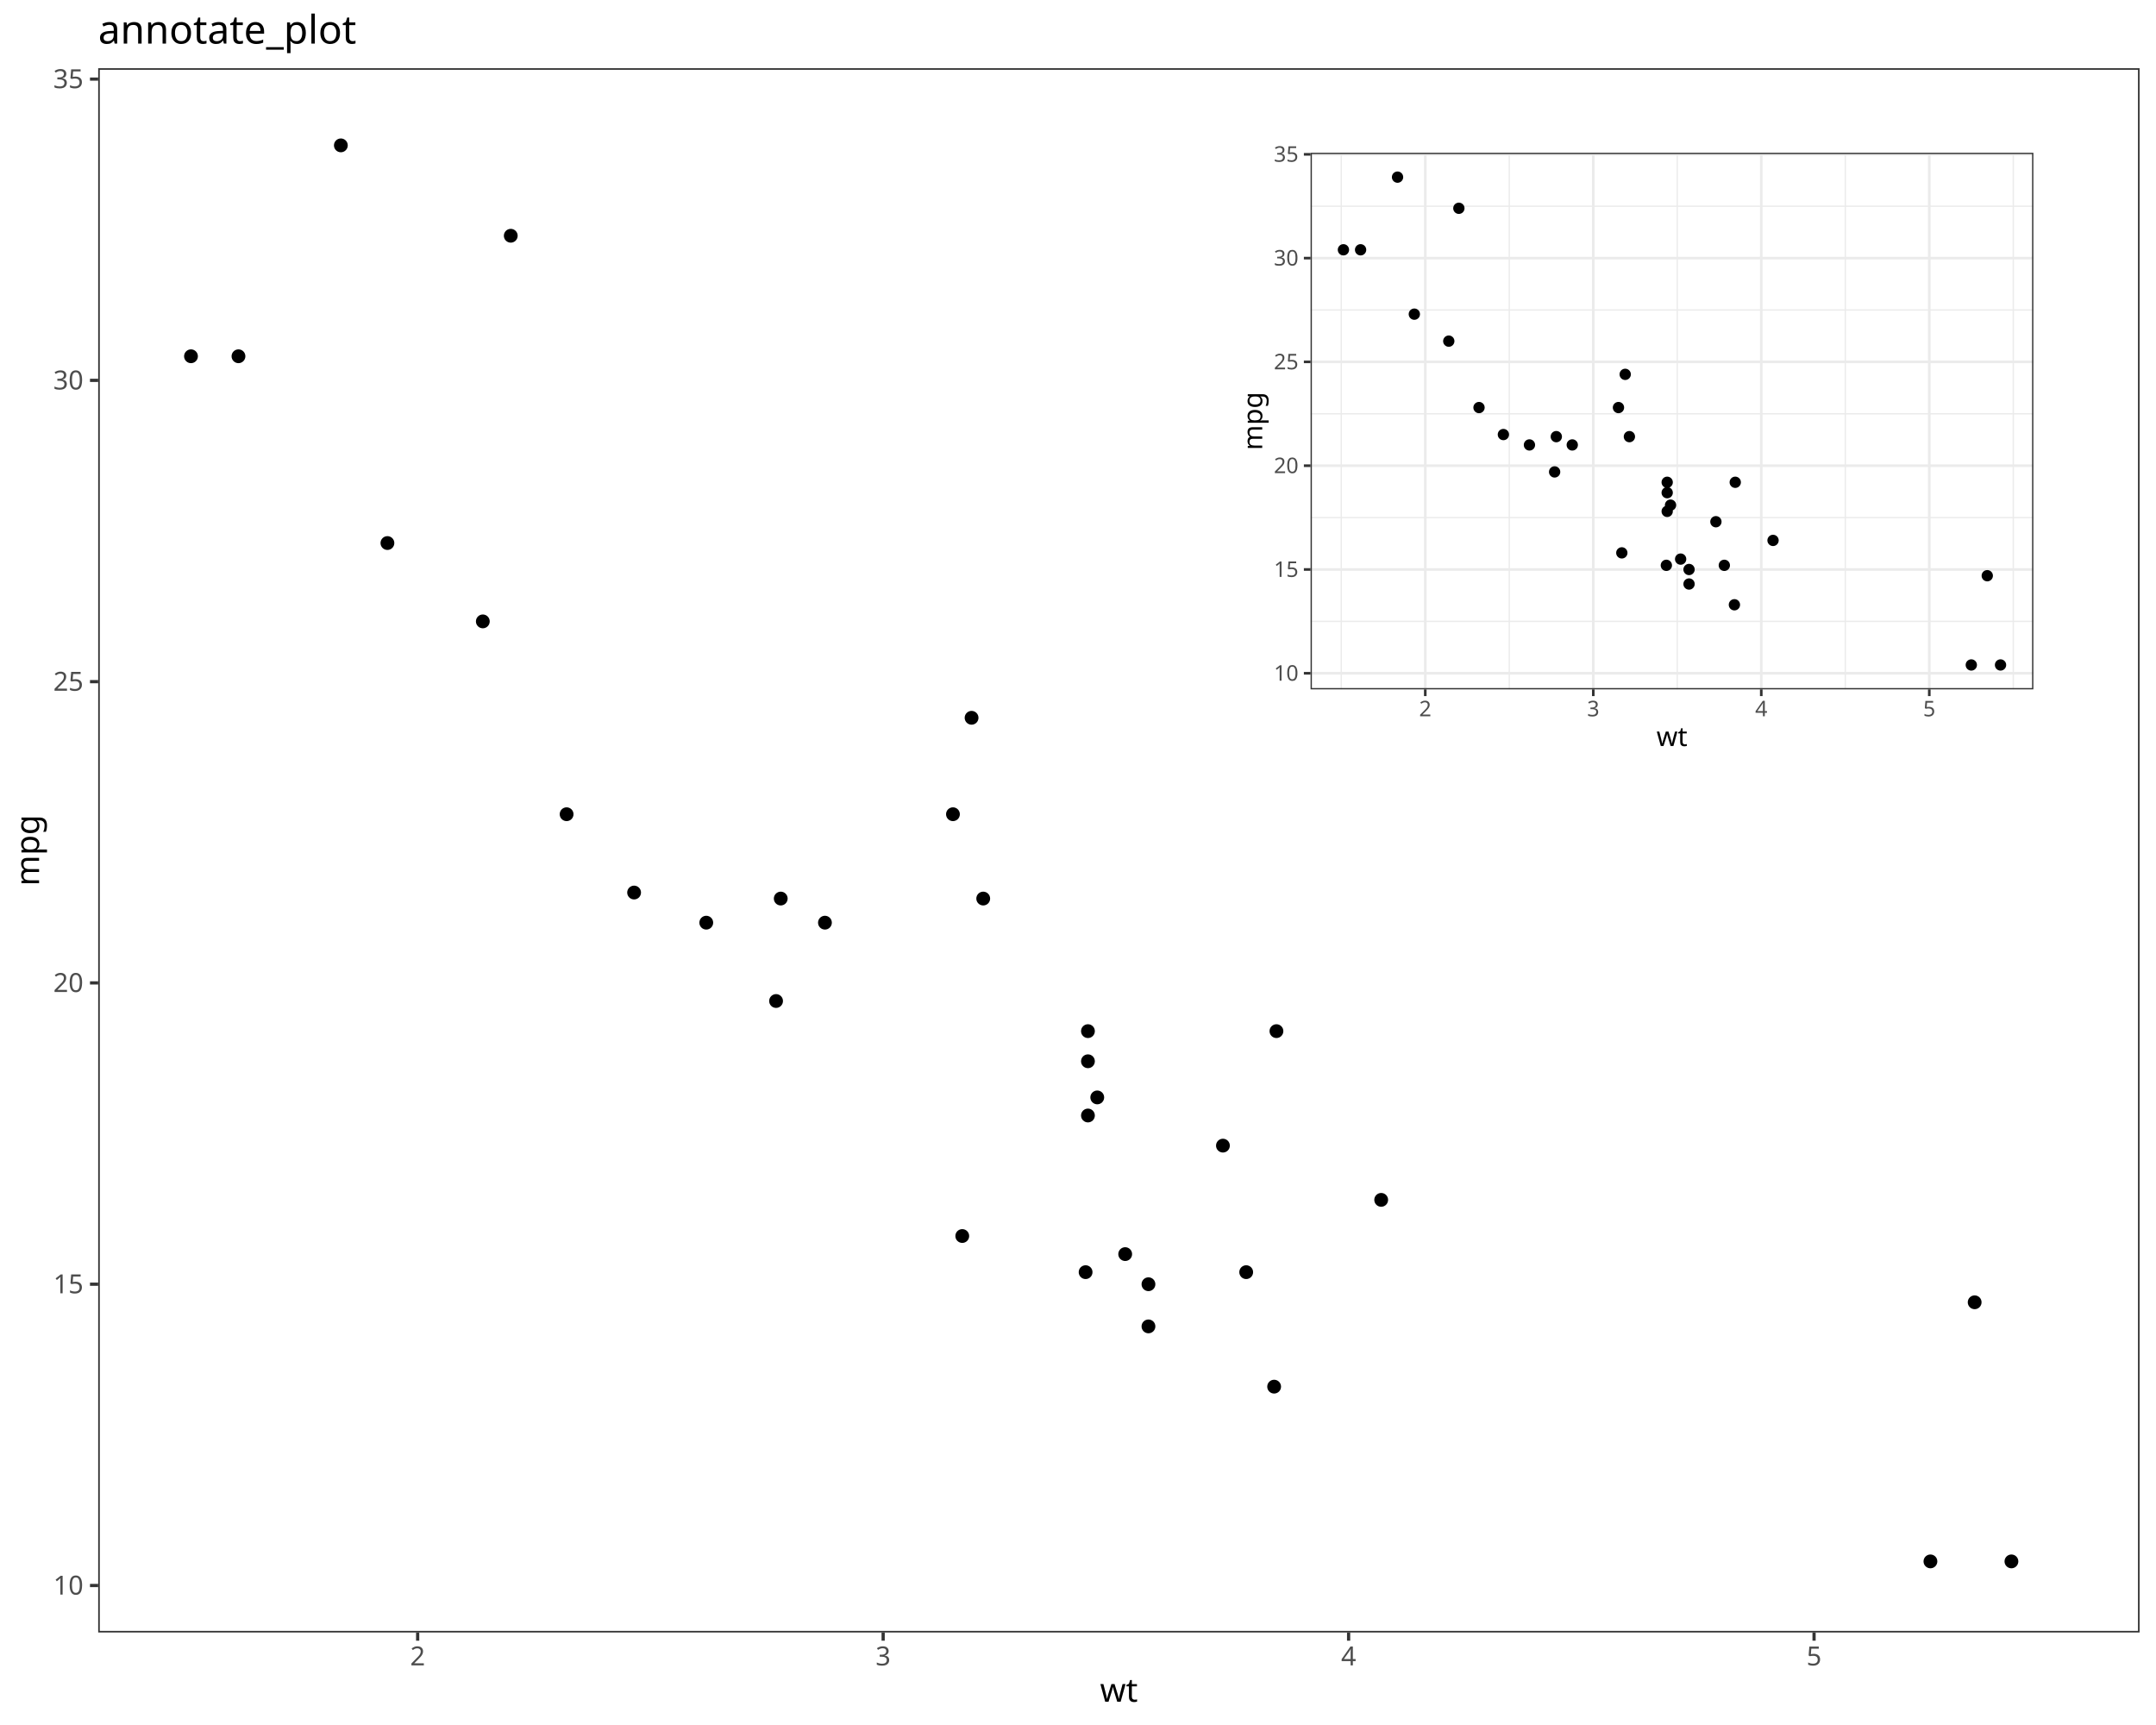
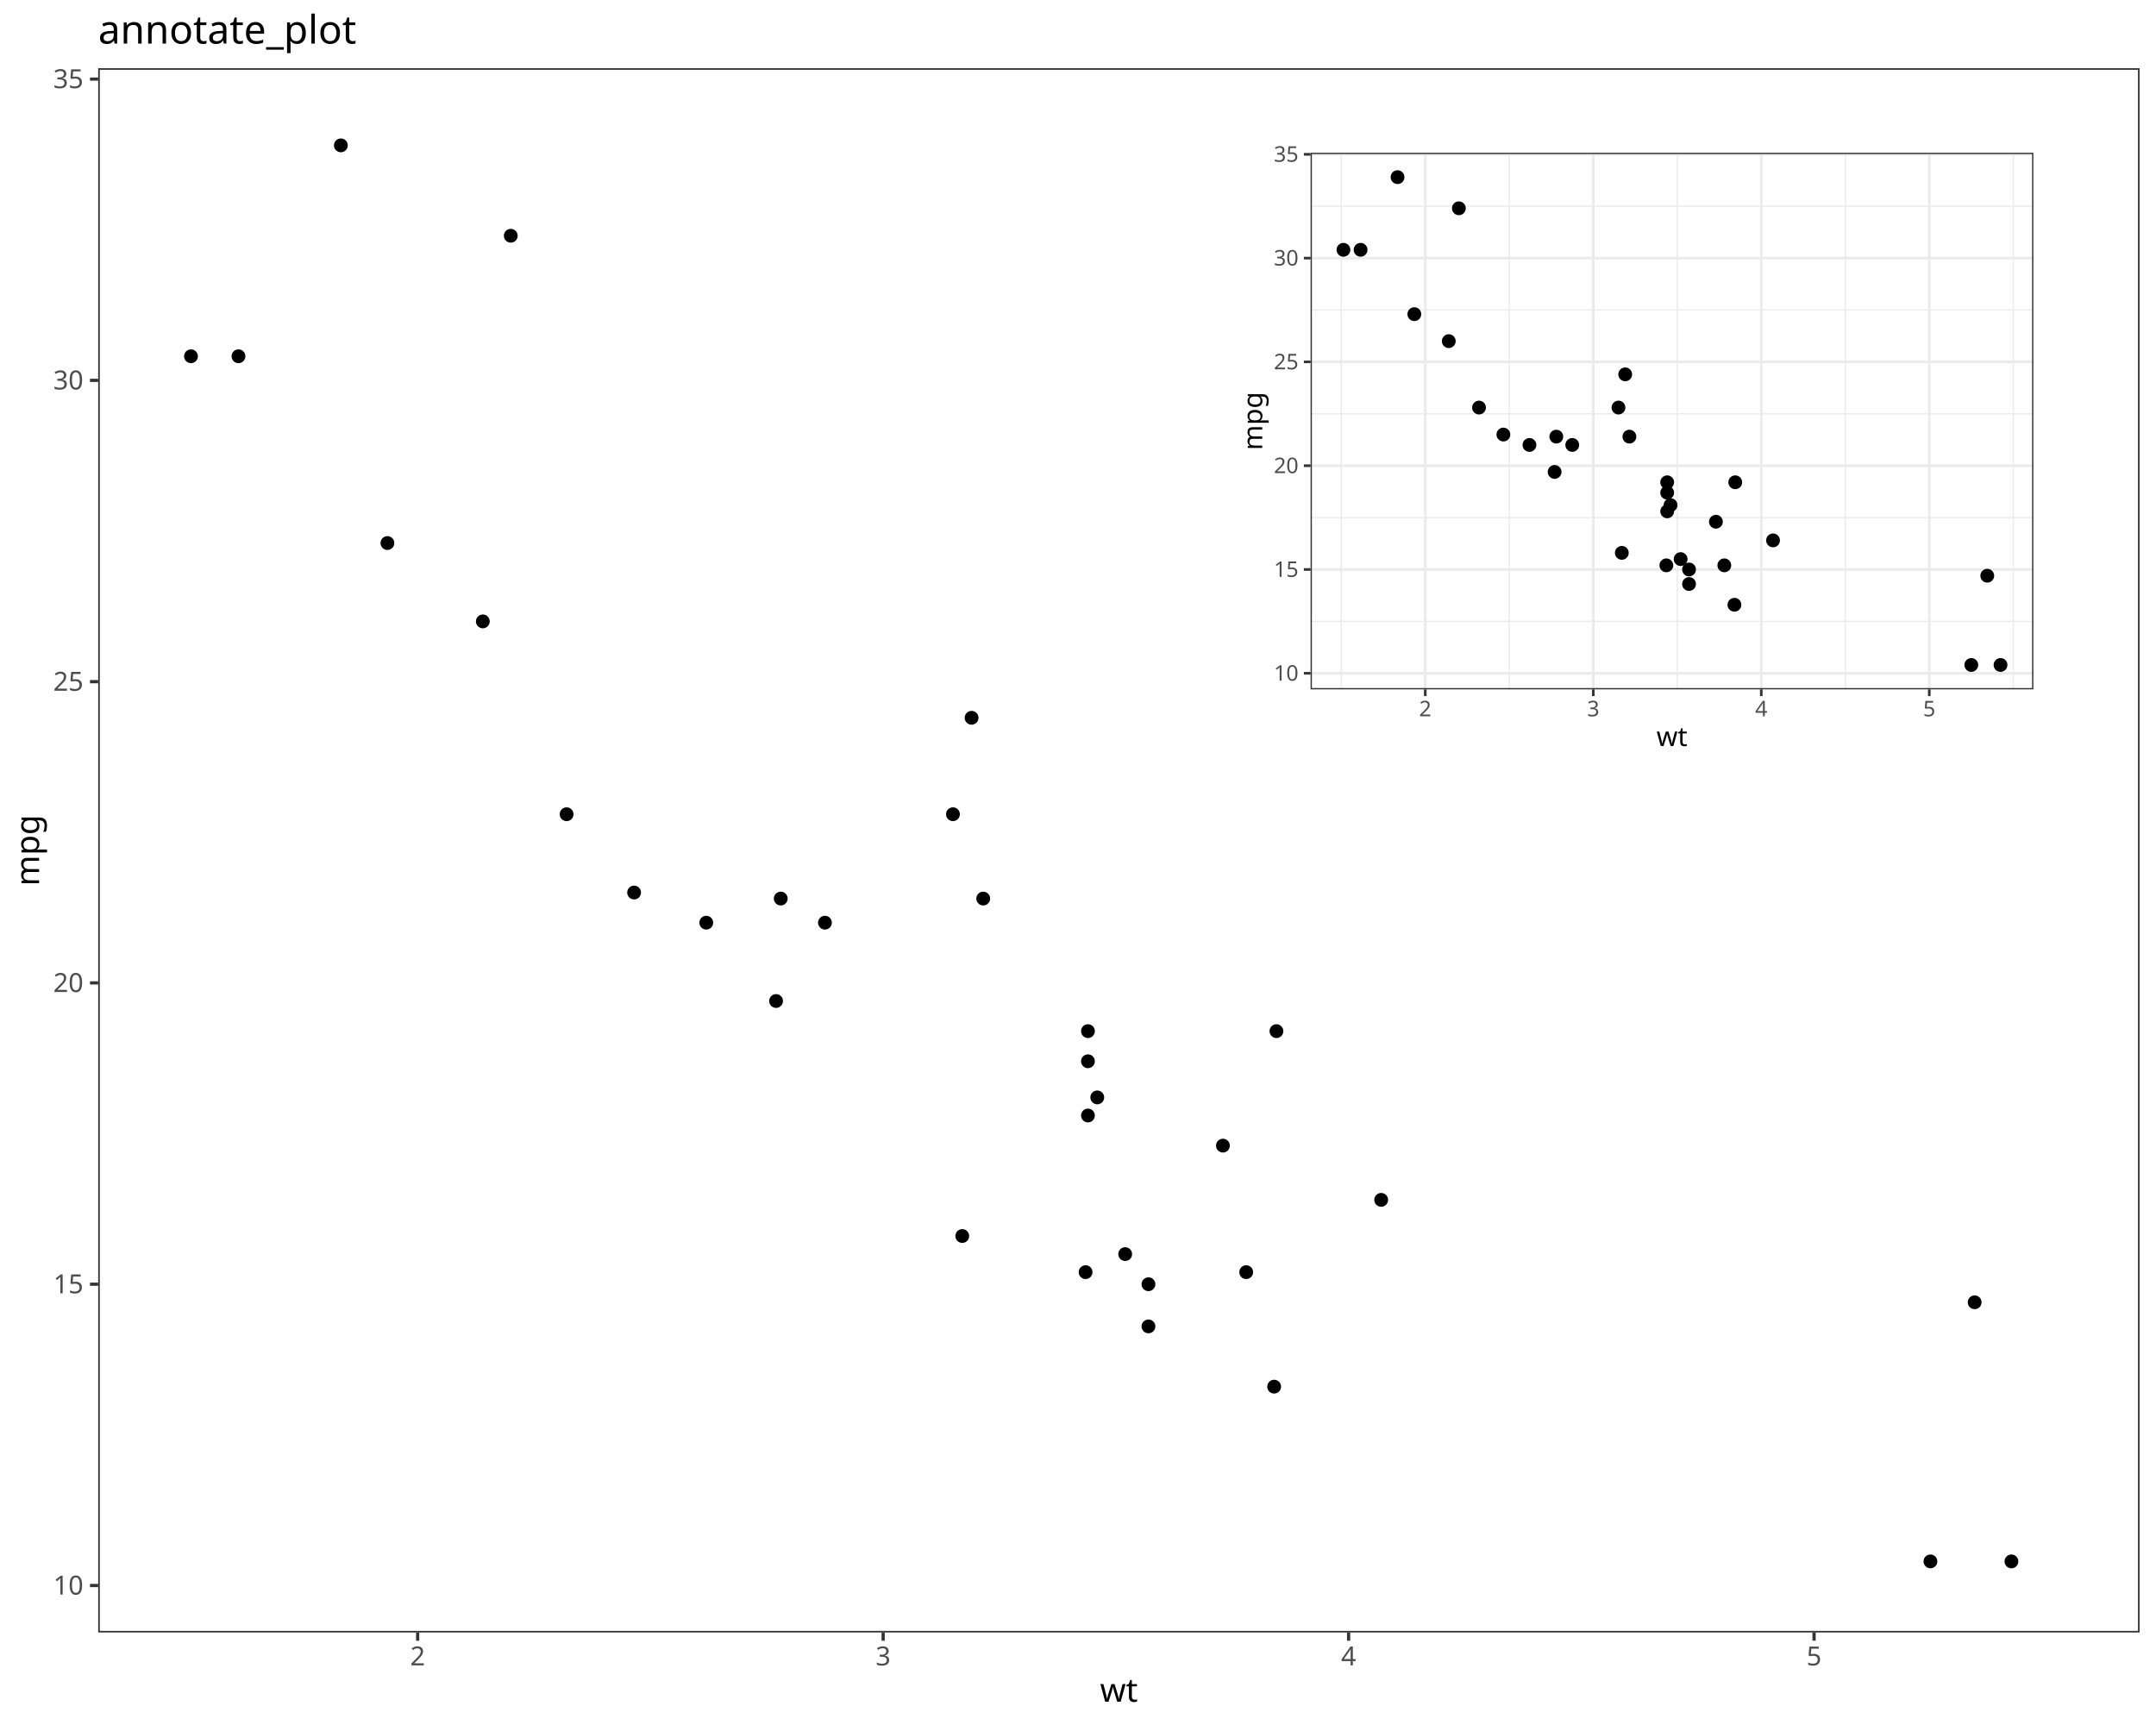
<svg xmlns="http://www.w3.org/2000/svg" class="svglite" data-engine-version="2.0" width="720.00pt" height="576.00pt" viewBox="0 0 720.00 576.00">
  <defs>
    <style type="text/css">
    .svglite line, .svglite polyline, .svglite polygon, .svglite path, .svglite rect, .svglite circle {
      fill: none;
      stroke: #000000;
      stroke-linecap: round;
      stroke-linejoin: round;
      stroke-miterlimit: 10.00;
    }
  </style>
  </defs>
  <rect width="100%" height="100%" style="stroke: none; fill: #FFFFFF;" />
  <defs>
    <clipPath id="cpMC4wMHw3MjAuMDB8MC4wMHw1NzYuMDA=">
      <rect x="0.00" y="0.00" width="720.00" height="576.00" />
    </clipPath>
  </defs>
  <g clip-path="url(#cpMC4wMHw3MjAuMDB8MC4wMHw1NzYuMDA=)">
    <rect x="0.00" y="0.00" width="720.00" height="576.00" style="stroke-width: 1.07; stroke: #FFFFFF; fill: #FFFFFF;" />
  </g>
  <defs>
    <clipPath id="cpMzIuNzl8NzE0LjUyfDIyLjc4fDU0NS4xMQ==">
      <rect x="32.79" y="22.78" width="681.73" height="522.33" />
    </clipPath>
  </defs>
  <g clip-path="url(#cpMzIuNzl8NzE0LjUyfDIyLjc4fDU0NS4xMQ==)">
    <rect x="32.79" y="22.78" width="681.73" height="522.33" style="stroke-width: 1.07; stroke: none; fill: #FFFFFF;" />
    <circle cx="235.86" cy="308.09" r="1.95" style="stroke-width: 0.71; fill: #000000;" />
    <circle cx="275.49" cy="308.09" r="1.95" style="stroke-width: 0.71; fill: #000000;" />
    <circle cx="189.22" cy="271.88" r="1.95" style="stroke-width: 0.71; fill: #000000;" />
    <circle cx="328.35" cy="300.04" r="1.95" style="stroke-width: 0.71; fill: #000000;" />
    <circle cx="363.32" cy="354.37" r="1.95" style="stroke-width: 0.71; fill: #000000;" />
    <circle cx="366.43" cy="366.44" r="1.95" style="stroke-width: 0.71; fill: #000000;" />
    <circle cx="383.53" cy="442.90" r="1.95" style="stroke-width: 0.71; fill: #000000;" />
    <circle cx="324.46" cy="239.68" r="1.95" style="stroke-width: 0.71; fill: #000000;" />
    <circle cx="318.24" cy="271.88" r="1.95" style="stroke-width: 0.71; fill: #000000;" />
    <circle cx="363.32" cy="344.31" r="1.95" style="stroke-width: 0.71; fill: #000000;" />
    <circle cx="363.32" cy="372.48" r="1.95" style="stroke-width: 0.71; fill: #000000;" />
    <circle cx="461.25" cy="400.65" r="1.95" style="stroke-width: 0.71; fill: #000000;" />
    <circle cx="408.40" cy="382.54" r="1.95" style="stroke-width: 0.71; fill: #000000;" />
    <circle cx="416.17" cy="424.79" r="1.95" style="stroke-width: 0.71; fill: #000000;" />
    <circle cx="644.67" cy="521.37" r="1.95" style="stroke-width: 0.71; fill: #000000;" />
    <circle cx="671.72" cy="521.37" r="1.95" style="stroke-width: 0.71; fill: #000000;" />
    <circle cx="659.44" cy="434.85" r="1.95" style="stroke-width: 0.71; fill: #000000;" />
    <circle cx="170.57" cy="78.72" r="1.95" style="stroke-width: 0.71; fill: #000000;" />
    <circle cx="79.64" cy="118.96" r="1.95" style="stroke-width: 0.71; fill: #000000;" />
    <circle cx="113.83" cy="48.54" r="1.95" style="stroke-width: 0.71; fill: #000000;" />
    <circle cx="211.76" cy="298.03" r="1.95" style="stroke-width: 0.71; fill: #000000;" />
    <circle cx="375.76" cy="418.76" r="1.95" style="stroke-width: 0.71; fill: #000000;" />
    <circle cx="362.54" cy="424.79" r="1.95" style="stroke-width: 0.71; fill: #000000;" />
    <circle cx="425.50" cy="463.02" r="1.95" style="stroke-width: 0.71; fill: #000000;" />
    <circle cx="426.27" cy="344.31" r="1.95" style="stroke-width: 0.71; fill: #000000;" />
    <circle cx="129.38" cy="181.33" r="1.95" style="stroke-width: 0.71; fill: #000000;" />
    <circle cx="161.24" cy="207.49" r="1.95" style="stroke-width: 0.71; fill: #000000;" />
    <circle cx="63.78" cy="118.96" r="1.95" style="stroke-width: 0.71; fill: #000000;" />
    <circle cx="321.35" cy="412.72" r="1.95" style="stroke-width: 0.71; fill: #000000;" />
    <circle cx="259.17" cy="334.25" r="1.95" style="stroke-width: 0.71; fill: #000000;" />
    <circle cx="383.53" cy="428.82" r="1.95" style="stroke-width: 0.71; fill: #000000;" />
    <circle cx="260.73" cy="300.04" r="1.95" style="stroke-width: 0.71; fill: #000000;" />
  </g>
  <defs>
    <clipPath id="cpNDEwLjg0fDY4My41M3w0Ni41M3wyNTUuNDY=">
      <rect x="410.84" y="46.53" width="272.69" height="208.93" />
    </clipPath>
  </defs>
  <g clip-path="url(#cpNDEwLjg0fDY4My41M3w0Ni41M3wyNTUuNDY=)">
    <rect x="410.84" y="46.53" width="272.69" height="208.93" style="stroke-width: 0.87; stroke: #FFFFFF; fill: #FFFFFF;" />
  </g>
  <g clip-path="url(#cpMzIuNzl8NzE0LjUyfDIyLjc4fDU0NS4xMQ==)">
</g>
-   <g clip-path="url(#cpMC4wMHw3MjAuMDB8MC4wMHw1NzYuMDA=)">
- </g>
  <defs>
    <clipPath id="cpNDM3LjY3fDY3OS4wNXw1MS4wMXwyMzAuMTk=">
      <rect x="437.67" y="51.01" width="241.38" height="179.18" />
    </clipPath>
  </defs>
  <g clip-path="url(#cpNDM3LjY3fDY3OS4wNXw1MS4wMXwyMzAuMTk=)">
    <rect x="437.67" y="51.01" width="241.38" height="179.18" style="stroke-width: 0.87; stroke: none; fill: #FFFFFF;" />
    <polyline points="437.67,207.49 679.05,207.49 " style="stroke-width: 0.44; stroke: #EBEBEB; stroke-linecap: butt;" />
    <polyline points="437.67,172.83 679.05,172.83 " style="stroke-width: 0.44; stroke: #EBEBEB; stroke-linecap: butt;" />
    <polyline points="437.67,138.17 679.05,138.17 " style="stroke-width: 0.44; stroke: #EBEBEB; stroke-linecap: butt;" />
    <polyline points="437.67,103.51 679.05,103.51 " style="stroke-width: 0.44; stroke: #EBEBEB; stroke-linecap: butt;" />
    <polyline points="437.67,68.86 679.05,68.86 " style="stroke-width: 0.44; stroke: #EBEBEB; stroke-linecap: butt;" />
    <polyline points="447.92,230.19 447.92,51.01 " style="stroke-width: 0.44; stroke: #EBEBEB; stroke-linecap: butt;" />
    <polyline points="504.02,230.19 504.02,51.01 " style="stroke-width: 0.44; stroke: #EBEBEB; stroke-linecap: butt;" />
    <polyline points="560.13,230.19 560.13,51.01 " style="stroke-width: 0.44; stroke: #EBEBEB; stroke-linecap: butt;" />
    <polyline points="616.24,230.19 616.24,51.01 " style="stroke-width: 0.44; stroke: #EBEBEB; stroke-linecap: butt;" />
    <polyline points="672.34,230.19 672.34,51.01 " style="stroke-width: 0.44; stroke: #EBEBEB; stroke-linecap: butt;" />
    <polyline points="437.67,224.81 679.05,224.81 " style="stroke-width: 0.87; stroke: #EBEBEB; stroke-linecap: butt;" />
    <polyline points="437.67,190.16 679.05,190.16 " style="stroke-width: 0.87; stroke: #EBEBEB; stroke-linecap: butt;" />
    <polyline points="437.67,155.50 679.05,155.50 " style="stroke-width: 0.87; stroke: #EBEBEB; stroke-linecap: butt;" />
    <polyline points="437.67,120.84 679.05,120.84 " style="stroke-width: 0.87; stroke: #EBEBEB; stroke-linecap: butt;" />
    <polyline points="437.67,86.19 679.05,86.19 " style="stroke-width: 0.87; stroke: #EBEBEB; stroke-linecap: butt;" />
    <polyline points="437.67,51.53 679.05,51.53 " style="stroke-width: 0.87; stroke: #EBEBEB; stroke-linecap: butt;" />
    <polyline points="475.97,230.19 475.97,51.01 " style="stroke-width: 0.87; stroke: #EBEBEB; stroke-linecap: butt;" />
    <polyline points="532.08,230.19 532.08,51.01 " style="stroke-width: 0.87; stroke: #EBEBEB; stroke-linecap: butt;" />
    <polyline points="588.18,230.19 588.18,51.01 " style="stroke-width: 0.87; stroke: #EBEBEB; stroke-linecap: butt;" />
    <polyline points="644.29,230.19 644.29,51.01 " style="stroke-width: 0.87; stroke: #EBEBEB; stroke-linecap: butt;" />
-     <circle cx="510.76" cy="148.57" r="1.60" style="stroke-width: 0.58; fill: #000000;" />
-     <circle cx="525.06" cy="148.57" r="1.60" style="stroke-width: 0.58; fill: #000000;" />
-     <circle cx="493.92" cy="136.09" r="1.60" style="stroke-width: 0.58; fill: #000000;" />
-     <circle cx="544.14" cy="145.80" r="1.60" style="stroke-width: 0.58; fill: #000000;" />
-     <circle cx="556.76" cy="164.51" r="1.60" style="stroke-width: 0.58; fill: #000000;" />
-     <circle cx="557.88" cy="168.67" r="1.60" style="stroke-width: 0.58; fill: #000000;" />
-     <circle cx="564.06" cy="195.01" r="1.60" style="stroke-width: 0.58; fill: #000000;" />
-     <circle cx="542.74" cy="125.00" r="1.60" style="stroke-width: 0.58; fill: #000000;" />
-     <circle cx="540.49" cy="136.09" r="1.60" style="stroke-width: 0.58; fill: #000000;" />
-     <circle cx="556.76" cy="161.04" r="1.60" style="stroke-width: 0.58; fill: #000000;" />
-     <circle cx="556.76" cy="170.75" r="1.60" style="stroke-width: 0.58; fill: #000000;" />
-     <circle cx="592.11" cy="180.45" r="1.60" style="stroke-width: 0.58; fill: #000000;" />
-     <circle cx="573.03" cy="174.21" r="1.60" style="stroke-width: 0.58; fill: #000000;" />
-     <circle cx="575.84" cy="188.77" r="1.60" style="stroke-width: 0.58; fill: #000000;" />
-     <circle cx="658.32" cy="222.04" r="1.60" style="stroke-width: 0.58; fill: #000000;" />
-     <circle cx="668.08" cy="222.04" r="1.60" style="stroke-width: 0.58; fill: #000000;" />
-     <circle cx="663.65" cy="192.24" r="1.60" style="stroke-width: 0.58; fill: #000000;" />
-     <circle cx="487.19" cy="69.55" r="1.60" style="stroke-width: 0.58; fill: #000000;" />
-     <circle cx="454.37" cy="83.41" r="1.60" style="stroke-width: 0.58; fill: #000000;" />
-     <circle cx="466.71" cy="59.15" r="1.60" style="stroke-width: 0.58; fill: #000000;" />
-     <circle cx="502.06" cy="145.10" r="1.60" style="stroke-width: 0.58; fill: #000000;" />
-     <circle cx="561.25" cy="186.69" r="1.60" style="stroke-width: 0.58; fill: #000000;" />
-     <circle cx="556.48" cy="188.77" r="1.60" style="stroke-width: 0.58; fill: #000000;" />
-     <circle cx="579.21" cy="201.94" r="1.60" style="stroke-width: 0.58; fill: #000000;" />
-     <circle cx="579.49" cy="161.04" r="1.60" style="stroke-width: 0.58; fill: #000000;" />
-     <circle cx="472.32" cy="104.90" r="1.60" style="stroke-width: 0.58; fill: #000000;" />
-     <circle cx="483.82" cy="113.91" r="1.60" style="stroke-width: 0.58; fill: #000000;" />
-     <circle cx="448.64" cy="83.41" r="1.60" style="stroke-width: 0.58; fill: #000000;" />
-     <circle cx="541.61" cy="184.61" r="1.60" style="stroke-width: 0.58; fill: #000000;" />
-     <circle cx="519.17" cy="157.58" r="1.60" style="stroke-width: 0.58; fill: #000000;" />
-     <circle cx="564.06" cy="190.16" r="1.60" style="stroke-width: 0.58; fill: #000000;" />
-     <circle cx="519.73" cy="145.80" r="1.60" style="stroke-width: 0.58; fill: #000000;" />
+     <circle cx="510.76" cy="148.57" r="1.95" style="stroke-width: 0.71; fill: #000000;" />
+     <circle cx="525.06" cy="148.57" r="1.95" style="stroke-width: 0.71; fill: #000000;" />
+     <circle cx="493.92" cy="136.09" r="1.95" style="stroke-width: 0.71; fill: #000000;" />
+     <circle cx="544.14" cy="145.80" r="1.95" style="stroke-width: 0.71; fill: #000000;" />
+     <circle cx="556.76" cy="164.51" r="1.95" style="stroke-width: 0.71; fill: #000000;" />
+     <circle cx="557.88" cy="168.67" r="1.95" style="stroke-width: 0.71; fill: #000000;" />
+     <circle cx="564.06" cy="195.01" r="1.95" style="stroke-width: 0.71; fill: #000000;" />
+     <circle cx="542.74" cy="125.00" r="1.95" style="stroke-width: 0.71; fill: #000000;" />
+     <circle cx="540.49" cy="136.09" r="1.95" style="stroke-width: 0.71; fill: #000000;" />
+     <circle cx="556.76" cy="161.04" r="1.95" style="stroke-width: 0.71; fill: #000000;" />
+     <circle cx="556.76" cy="170.75" r="1.95" style="stroke-width: 0.71; fill: #000000;" />
+     <circle cx="592.11" cy="180.45" r="1.95" style="stroke-width: 0.71; fill: #000000;" />
+     <circle cx="573.03" cy="174.21" r="1.95" style="stroke-width: 0.71; fill: #000000;" />
+     <circle cx="575.84" cy="188.77" r="1.95" style="stroke-width: 0.71; fill: #000000;" />
+     <circle cx="658.32" cy="222.04" r="1.95" style="stroke-width: 0.71; fill: #000000;" />
+     <circle cx="668.08" cy="222.04" r="1.95" style="stroke-width: 0.71; fill: #000000;" />
+     <circle cx="663.65" cy="192.24" r="1.95" style="stroke-width: 0.71; fill: #000000;" />
+     <circle cx="487.19" cy="69.55" r="1.95" style="stroke-width: 0.71; fill: #000000;" />
+     <circle cx="454.37" cy="83.41" r="1.95" style="stroke-width: 0.71; fill: #000000;" />
+     <circle cx="466.71" cy="59.15" r="1.95" style="stroke-width: 0.71; fill: #000000;" />
+     <circle cx="502.06" cy="145.10" r="1.95" style="stroke-width: 0.71; fill: #000000;" />
+     <circle cx="561.25" cy="186.69" r="1.95" style="stroke-width: 0.71; fill: #000000;" />
+     <circle cx="556.48" cy="188.77" r="1.95" style="stroke-width: 0.71; fill: #000000;" />
+     <circle cx="579.21" cy="201.94" r="1.95" style="stroke-width: 0.71; fill: #000000;" />
+     <circle cx="579.49" cy="161.04" r="1.95" style="stroke-width: 0.71; fill: #000000;" />
+     <circle cx="472.32" cy="104.90" r="1.95" style="stroke-width: 0.71; fill: #000000;" />
+     <circle cx="483.82" cy="113.91" r="1.95" style="stroke-width: 0.71; fill: #000000;" />
+     <circle cx="448.64" cy="83.41" r="1.95" style="stroke-width: 0.71; fill: #000000;" />
+     <circle cx="541.61" cy="184.61" r="1.95" style="stroke-width: 0.71; fill: #000000;" />
+     <circle cx="519.17" cy="157.58" r="1.95" style="stroke-width: 0.71; fill: #000000;" />
+     <circle cx="564.06" cy="190.16" r="1.95" style="stroke-width: 0.71; fill: #000000;" />
+     <circle cx="519.73" cy="145.80" r="1.95" style="stroke-width: 0.71; fill: #000000;" />
    <rect x="437.67" y="51.01" width="241.38" height="179.18" style="stroke-width: 0.87; stroke: #333333;" />
  </g>
-   <g clip-path="url(#cpMC4wMHw3MjAuMDB8MC4wMHw1NzYuMDA=)">
- </g>
  <g clip-path="url(#cpMzIuNzl8NzE0LjUyfDIyLjc4fDU0NS4xMQ==)">
</g>
  <g clip-path="url(#cpMC4wMHw3MjAuMDB8MC4wMHw1NzYuMDA=)">
</g>
  <g clip-path="url(#cpMzIuNzl8NzE0LjUyfDIyLjc4fDU0NS4xMQ==)">
</g>
  <g clip-path="url(#cpMC4wMHw3MjAuMDB8MC4wMHw1NzYuMDA=)">
</g>
  <g clip-path="url(#cpMzIuNzl8NzE0LjUyfDIyLjc4fDU0NS4xMQ==)">
</g>
  <g clip-path="url(#cpMC4wMHw3MjAuMDB8MC4wMHw1NzYuMDA=)">
</g>
  <g clip-path="url(#cpMzIuNzl8NzE0LjUyfDIyLjc4fDU0NS4xMQ==)">
</g>
  <g clip-path="url(#cpMC4wMHw3MjAuMDB8MC4wMHw1NzYuMDA=)">
</g>
  <g clip-path="url(#cpMzIuNzl8NzE0LjUyfDIyLjc4fDU0NS4xMQ==)">
</g>
  <g clip-path="url(#cpMC4wMHw3MjAuMDB8MC4wMHw1NzYuMDA=)">
</g>
  <g clip-path="url(#cpMzIuNzl8NzE0LjUyfDIyLjc4fDU0NS4xMQ==)">
</g>
  <g clip-path="url(#cpMC4wMHw3MjAuMDB8MC4wMHw1NzYuMDA=)">
    <text x="433.64" y="227.29" text-anchor="end" style="font-size: 7.20px; fill: #4D4D4D; font-family: sans;" textLength="8.01px" lengthAdjust="spacingAndGlyphs">10</text>
    <text x="433.64" y="192.63" text-anchor="end" style="font-size: 7.20px; fill: #4D4D4D; font-family: sans;" textLength="8.01px" lengthAdjust="spacingAndGlyphs">15</text>
    <text x="433.64" y="157.98" text-anchor="end" style="font-size: 7.20px; fill: #4D4D4D; font-family: sans;" textLength="8.01px" lengthAdjust="spacingAndGlyphs">20</text>
    <text x="433.64" y="123.32" text-anchor="end" style="font-size: 7.20px; fill: #4D4D4D; font-family: sans;" textLength="8.01px" lengthAdjust="spacingAndGlyphs">25</text>
    <text x="433.64" y="88.66" text-anchor="end" style="font-size: 7.20px; fill: #4D4D4D; font-family: sans;" textLength="8.01px" lengthAdjust="spacingAndGlyphs">30</text>
    <text x="433.64" y="54.01" text-anchor="end" style="font-size: 7.20px; fill: #4D4D4D; font-family: sans;" textLength="8.01px" lengthAdjust="spacingAndGlyphs">35</text>
    <polyline points="435.43,224.81 437.67,224.81 " style="stroke-width: 0.87; stroke: #333333; stroke-linecap: butt;" />
    <polyline points="435.43,190.16 437.67,190.16 " style="stroke-width: 0.87; stroke: #333333; stroke-linecap: butt;" />
    <polyline points="435.43,155.50 437.67,155.50 " style="stroke-width: 0.87; stroke: #333333; stroke-linecap: butt;" />
    <polyline points="435.43,120.84 437.67,120.84 " style="stroke-width: 0.87; stroke: #333333; stroke-linecap: butt;" />
    <polyline points="435.43,86.19 437.67,86.19 " style="stroke-width: 0.87; stroke: #333333; stroke-linecap: butt;" />
    <polyline points="435.43,51.53 437.67,51.53 " style="stroke-width: 0.87; stroke: #333333; stroke-linecap: butt;" />
  </g>
  <g clip-path="url(#cpMzIuNzl8NzE0LjUyfDIyLjc4fDU0NS4xMQ==)">
</g>
  <g clip-path="url(#cpMC4wMHw3MjAuMDB8MC4wMHw1NzYuMDA=)">
</g>
  <g clip-path="url(#cpMzIuNzl8NzE0LjUyfDIyLjc4fDU0NS4xMQ==)">
</g>
  <g clip-path="url(#cpMC4wMHw3MjAuMDB8MC4wMHw1NzYuMDA=)">
    <polyline points="475.97,232.43 475.97,230.19 " style="stroke-width: 0.87; stroke: #333333; stroke-linecap: butt;" />
    <polyline points="532.08,232.43 532.08,230.19 " style="stroke-width: 0.87; stroke: #333333; stroke-linecap: butt;" />
    <polyline points="588.18,232.43 588.18,230.19 " style="stroke-width: 0.87; stroke: #333333; stroke-linecap: butt;" />
    <polyline points="644.29,232.43 644.29,230.19 " style="stroke-width: 0.87; stroke: #333333; stroke-linecap: butt;" />
    <text x="475.97" y="239.18" text-anchor="middle" style="font-size: 7.20px; fill: #4D4D4D; font-family: sans;" textLength="4.00px" lengthAdjust="spacingAndGlyphs">2</text>
    <text x="532.08" y="239.18" text-anchor="middle" style="font-size: 7.20px; fill: #4D4D4D; font-family: sans;" textLength="4.00px" lengthAdjust="spacingAndGlyphs">3</text>
    <text x="588.18" y="239.18" text-anchor="middle" style="font-size: 7.20px; fill: #4D4D4D; font-family: sans;" textLength="4.00px" lengthAdjust="spacingAndGlyphs">4</text>
    <text x="644.29" y="239.18" text-anchor="middle" style="font-size: 7.20px; fill: #4D4D4D; font-family: sans;" textLength="4.00px" lengthAdjust="spacingAndGlyphs">5</text>
  </g>
  <g clip-path="url(#cpMzIuNzl8NzE0LjUyfDIyLjc4fDU0NS4xMQ==)">
</g>
  <g clip-path="url(#cpMC4wMHw3MjAuMDB8MC4wMHw1NzYuMDA=)">
</g>
  <g clip-path="url(#cpMzIuNzl8NzE0LjUyfDIyLjc4fDU0NS4xMQ==)">
</g>
  <g clip-path="url(#cpMC4wMHw3MjAuMDB8MC4wMHw1NzYuMDA=)">
    <text x="558.36" y="249.11" text-anchor="middle" style="font-size: 9.00px; font-family: sans;" textLength="9.00px" lengthAdjust="spacingAndGlyphs">wt</text>
  </g>
  <g clip-path="url(#cpMzIuNzl8NzE0LjUyfDIyLjc4fDU0NS4xMQ==)">
</g>
  <g clip-path="url(#cpMC4wMHw3MjAuMDB8MC4wMHw1NzYuMDA=)">
    <text transform="translate(421.52,140.60) rotate(-90)" text-anchor="middle" style="font-size: 9.00px; font-family: sans;" textLength="17.51px" lengthAdjust="spacingAndGlyphs">mpg</text>
  </g>
  <g clip-path="url(#cpMzIuNzl8NzE0LjUyfDIyLjc4fDU0NS4xMQ==)">
</g>
  <g clip-path="url(#cpMC4wMHw3MjAuMDB8MC4wMHw1NzYuMDA=)">
</g>
  <g clip-path="url(#cpMzIuNzl8NzE0LjUyfDIyLjc4fDU0NS4xMQ==)">
</g>
  <g clip-path="url(#cpMC4wMHw3MjAuMDB8MC4wMHw1NzYuMDA=)">
</g>
  <g clip-path="url(#cpMzIuNzl8NzE0LjUyfDIyLjc4fDU0NS4xMQ==)">
</g>
  <g clip-path="url(#cpMC4wMHw3MjAuMDB8MC4wMHw1NzYuMDA=)">
</g>
  <g clip-path="url(#cpMzIuNzl8NzE0LjUyfDIyLjc4fDU0NS4xMQ==)">
</g>
  <g clip-path="url(#cpMC4wMHw3MjAuMDB8MC4wMHw1NzYuMDA=)">
</g>
  <g clip-path="url(#cpMzIuNzl8NzE0LjUyfDIyLjc4fDU0NS4xMQ==)">
</g>
  <g clip-path="url(#cpMC4wMHw3MjAuMDB8MC4wMHw1NzYuMDA=)">
</g>
  <g clip-path="url(#cpMzIuNzl8NzE0LjUyfDIyLjc4fDU0NS4xMQ==)">
</g>
  <g clip-path="url(#cpMC4wMHw3MjAuMDB8MC4wMHw1NzYuMDA=)">
</g>
  <g clip-path="url(#cpMzIuNzl8NzE0LjUyfDIyLjc4fDU0NS4xMQ==)">
</g>
  <g clip-path="url(#cpMC4wMHw3MjAuMDB8MC4wMHw1NzYuMDA=)">
</g>
  <g clip-path="url(#cpMzIuNzl8NzE0LjUyfDIyLjc4fDU0NS4xMQ==)">
</g>
  <g clip-path="url(#cpMC4wMHw3MjAuMDB8MC4wMHw1NzYuMDA=)">
</g>
  <g clip-path="url(#cpMzIuNzl8NzE0LjUyfDIyLjc4fDU0NS4xMQ==)">
</g>
  <g clip-path="url(#cpMC4wMHw3MjAuMDB8MC4wMHw1NzYuMDA=)">
</g>
  <g clip-path="url(#cpMzIuNzl8NzE0LjUyfDIyLjc4fDU0NS4xMQ==)">
    <rect x="32.79" y="22.78" width="681.73" height="522.33" style="stroke-width: 1.07; stroke: #333333;" />
  </g>
  <g clip-path="url(#cpMC4wMHw3MjAuMDB8MC4wMHw1NzYuMDA=)">
    <text x="27.86" y="532.45" text-anchor="end" style="font-size: 8.80px; fill: #4D4D4D; font-family: sans;" textLength="9.79px" lengthAdjust="spacingAndGlyphs">10</text>
    <text x="27.86" y="431.84" text-anchor="end" style="font-size: 8.80px; fill: #4D4D4D; font-family: sans;" textLength="9.79px" lengthAdjust="spacingAndGlyphs">15</text>
    <text x="27.86" y="331.24" text-anchor="end" style="font-size: 8.80px; fill: #4D4D4D; font-family: sans;" textLength="9.79px" lengthAdjust="spacingAndGlyphs">20</text>
    <text x="27.86" y="230.64" text-anchor="end" style="font-size: 8.80px; fill: #4D4D4D; font-family: sans;" textLength="9.79px" lengthAdjust="spacingAndGlyphs">25</text>
    <text x="27.86" y="130.04" text-anchor="end" style="font-size: 8.80px; fill: #4D4D4D; font-family: sans;" textLength="9.79px" lengthAdjust="spacingAndGlyphs">30</text>
    <text x="27.86" y="29.43" text-anchor="end" style="font-size: 8.80px; fill: #4D4D4D; font-family: sans;" textLength="9.79px" lengthAdjust="spacingAndGlyphs">35</text>
    <polyline points="30.05,529.42 32.79,529.42 " style="stroke-width: 1.07; stroke: #333333; stroke-linecap: butt;" />
    <polyline points="30.05,428.82 32.79,428.82 " style="stroke-width: 1.07; stroke: #333333; stroke-linecap: butt;" />
    <polyline points="30.05,328.21 32.79,328.21 " style="stroke-width: 1.07; stroke: #333333; stroke-linecap: butt;" />
    <polyline points="30.05,227.61 32.79,227.61 " style="stroke-width: 1.07; stroke: #333333; stroke-linecap: butt;" />
    <polyline points="30.05,127.01 32.79,127.01 " style="stroke-width: 1.07; stroke: #333333; stroke-linecap: butt;" />
    <polyline points="30.05,26.41 32.79,26.41 " style="stroke-width: 1.07; stroke: #333333; stroke-linecap: butt;" />
    <polyline points="139.48,547.85 139.48,545.11 " style="stroke-width: 1.07; stroke: #333333; stroke-linecap: butt;" />
    <polyline points="294.93,547.85 294.93,545.11 " style="stroke-width: 1.07; stroke: #333333; stroke-linecap: butt;" />
    <polyline points="450.37,547.85 450.37,545.11 " style="stroke-width: 1.07; stroke: #333333; stroke-linecap: butt;" />
    <polyline points="605.81,547.85 605.81,545.11 " style="stroke-width: 1.07; stroke: #333333; stroke-linecap: butt;" />
    <text x="139.48" y="556.10" text-anchor="middle" style="font-size: 8.80px; fill: #4D4D4D; font-family: sans;" textLength="4.89px" lengthAdjust="spacingAndGlyphs">2</text>
    <text x="294.93" y="556.10" text-anchor="middle" style="font-size: 8.80px; fill: #4D4D4D; font-family: sans;" textLength="4.89px" lengthAdjust="spacingAndGlyphs">3</text>
    <text x="450.37" y="556.10" text-anchor="middle" style="font-size: 8.80px; fill: #4D4D4D; font-family: sans;" textLength="4.89px" lengthAdjust="spacingAndGlyphs">4</text>
    <text x="605.81" y="556.10" text-anchor="middle" style="font-size: 8.80px; fill: #4D4D4D; font-family: sans;" textLength="4.89px" lengthAdjust="spacingAndGlyphs">5</text>
    <text x="373.66" y="568.24" text-anchor="middle" style="font-size: 11.00px; font-family: sans;" textLength="11.00px" lengthAdjust="spacingAndGlyphs">wt</text>
    <text transform="translate(13.05,283.95) rotate(-90)" text-anchor="middle" style="font-size: 11.00px; font-family: sans;" textLength="21.40px" lengthAdjust="spacingAndGlyphs">mpg</text>
    <text x="32.79" y="14.56" style="font-size: 13.20px; font-family: sans;" textLength="80.01px" lengthAdjust="spacingAndGlyphs">annotate_plot</text>
  </g>
</svg>
